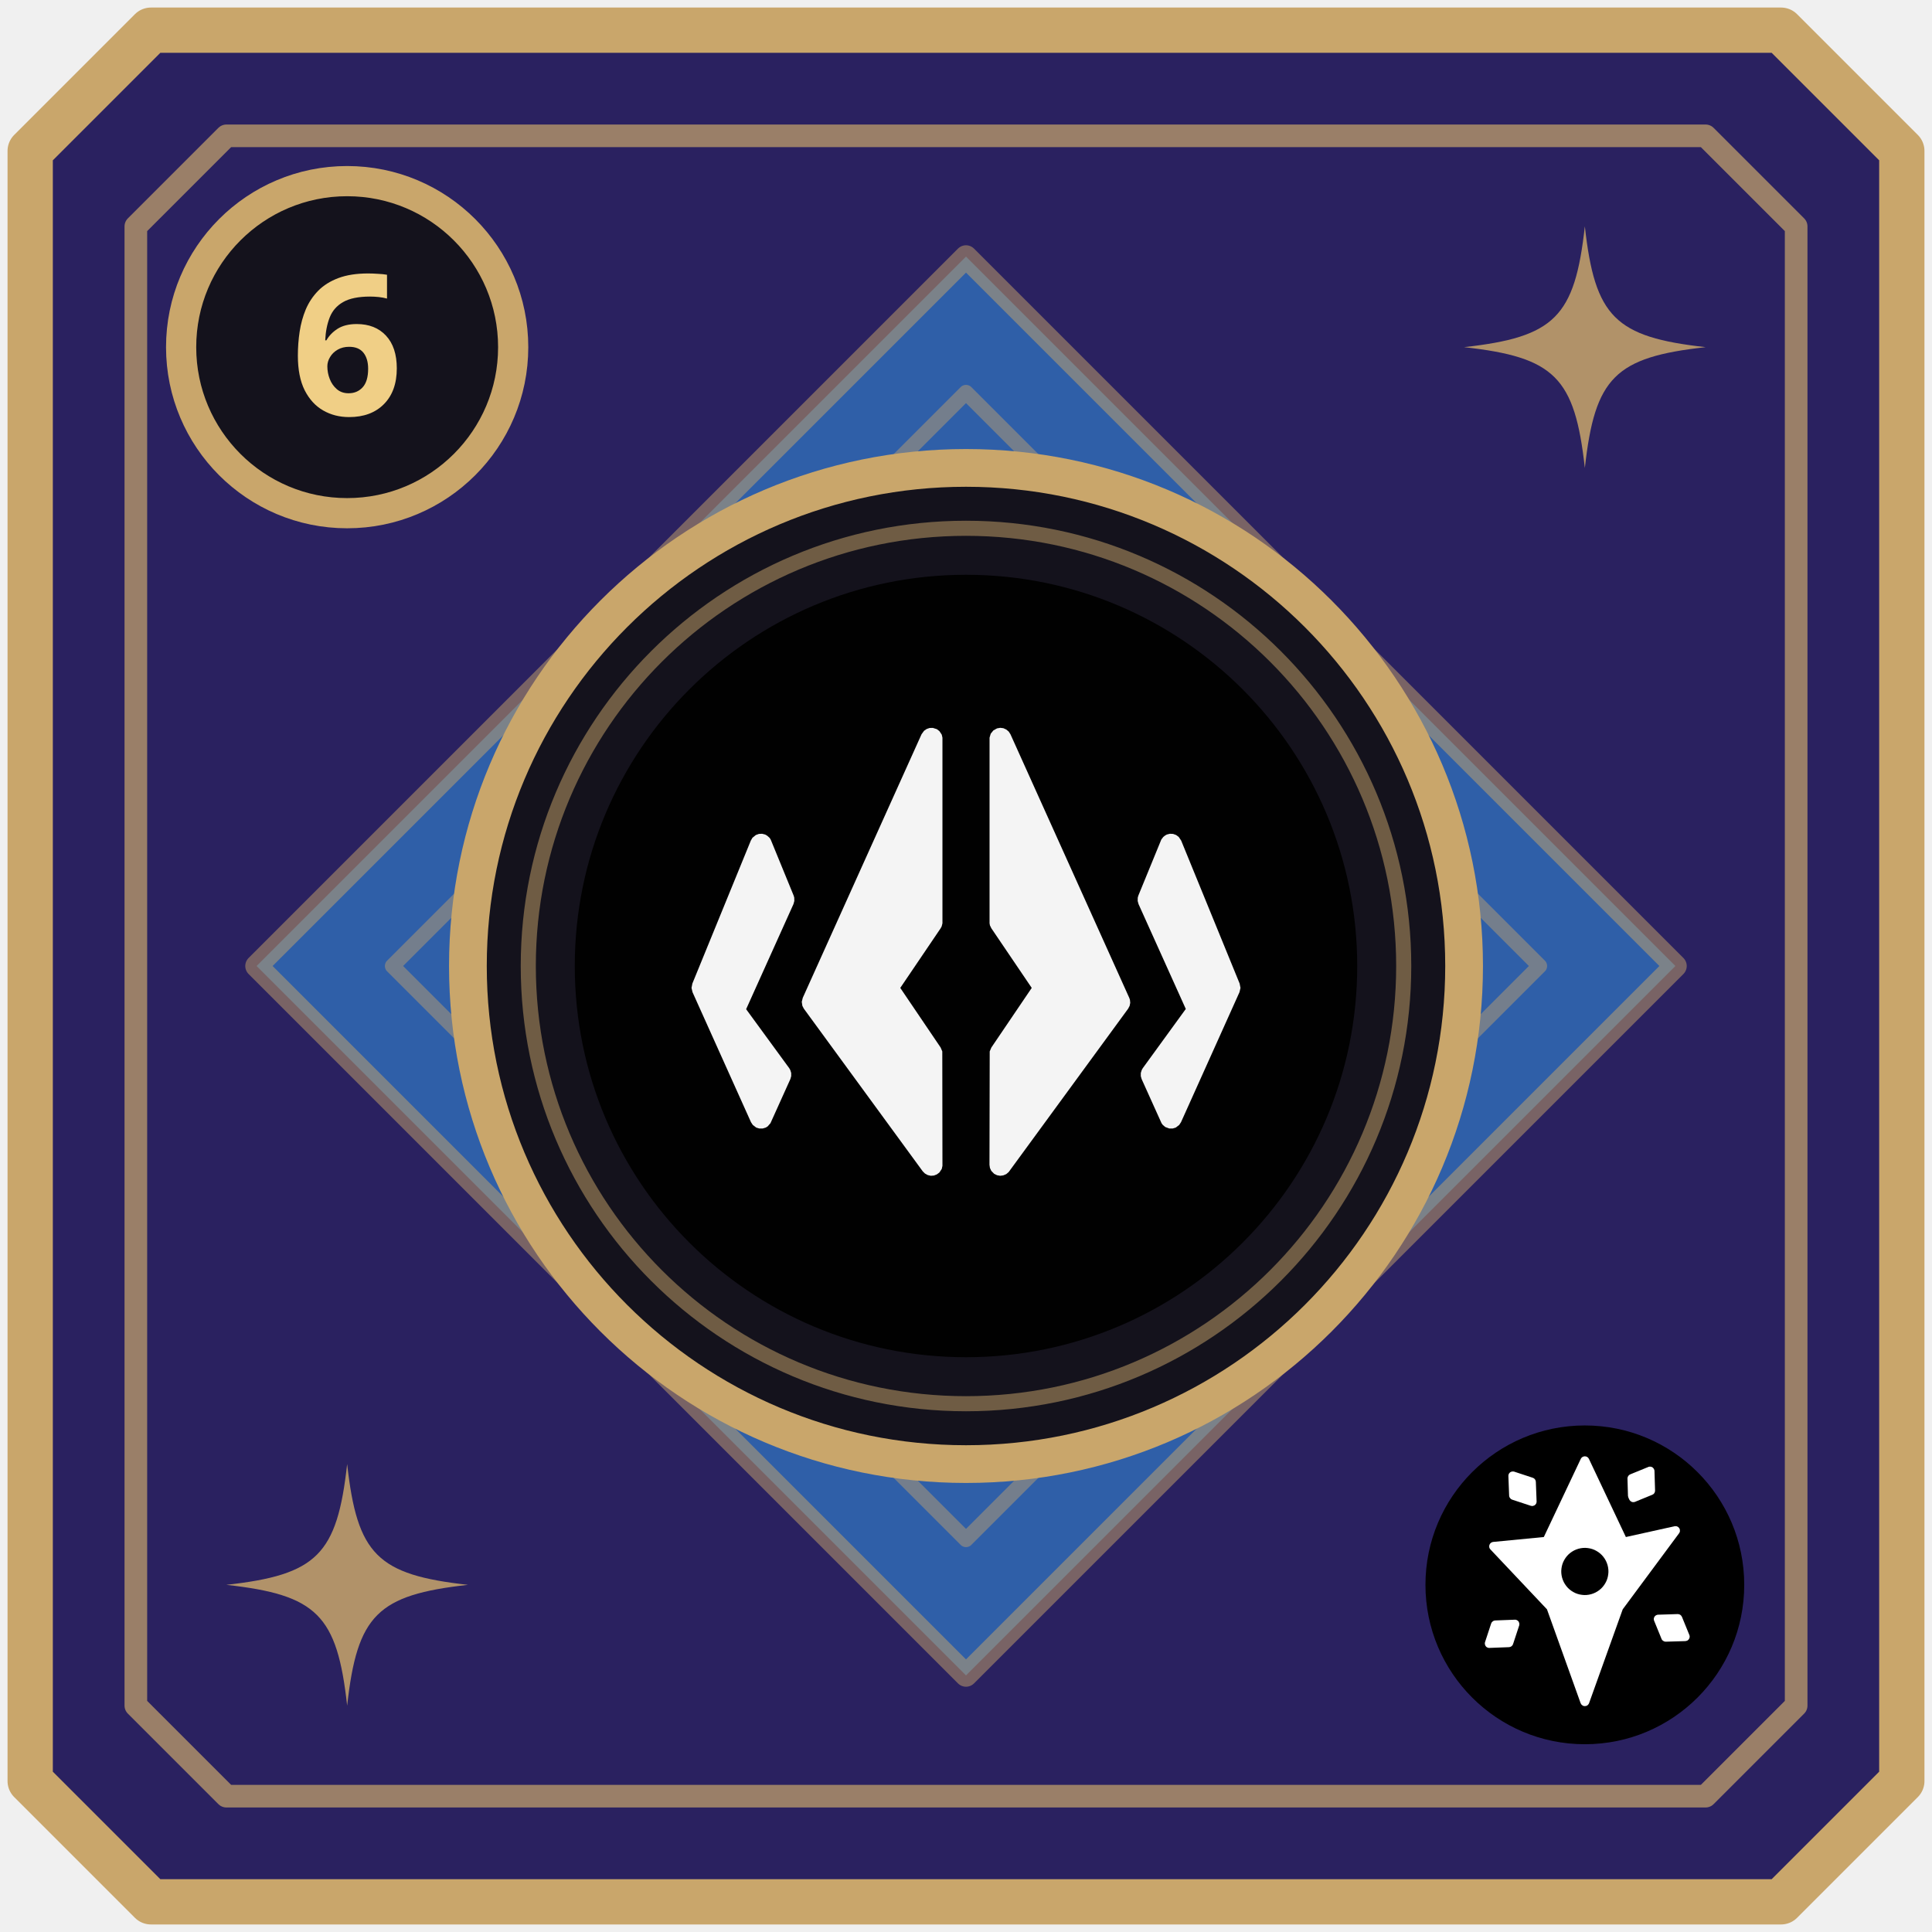
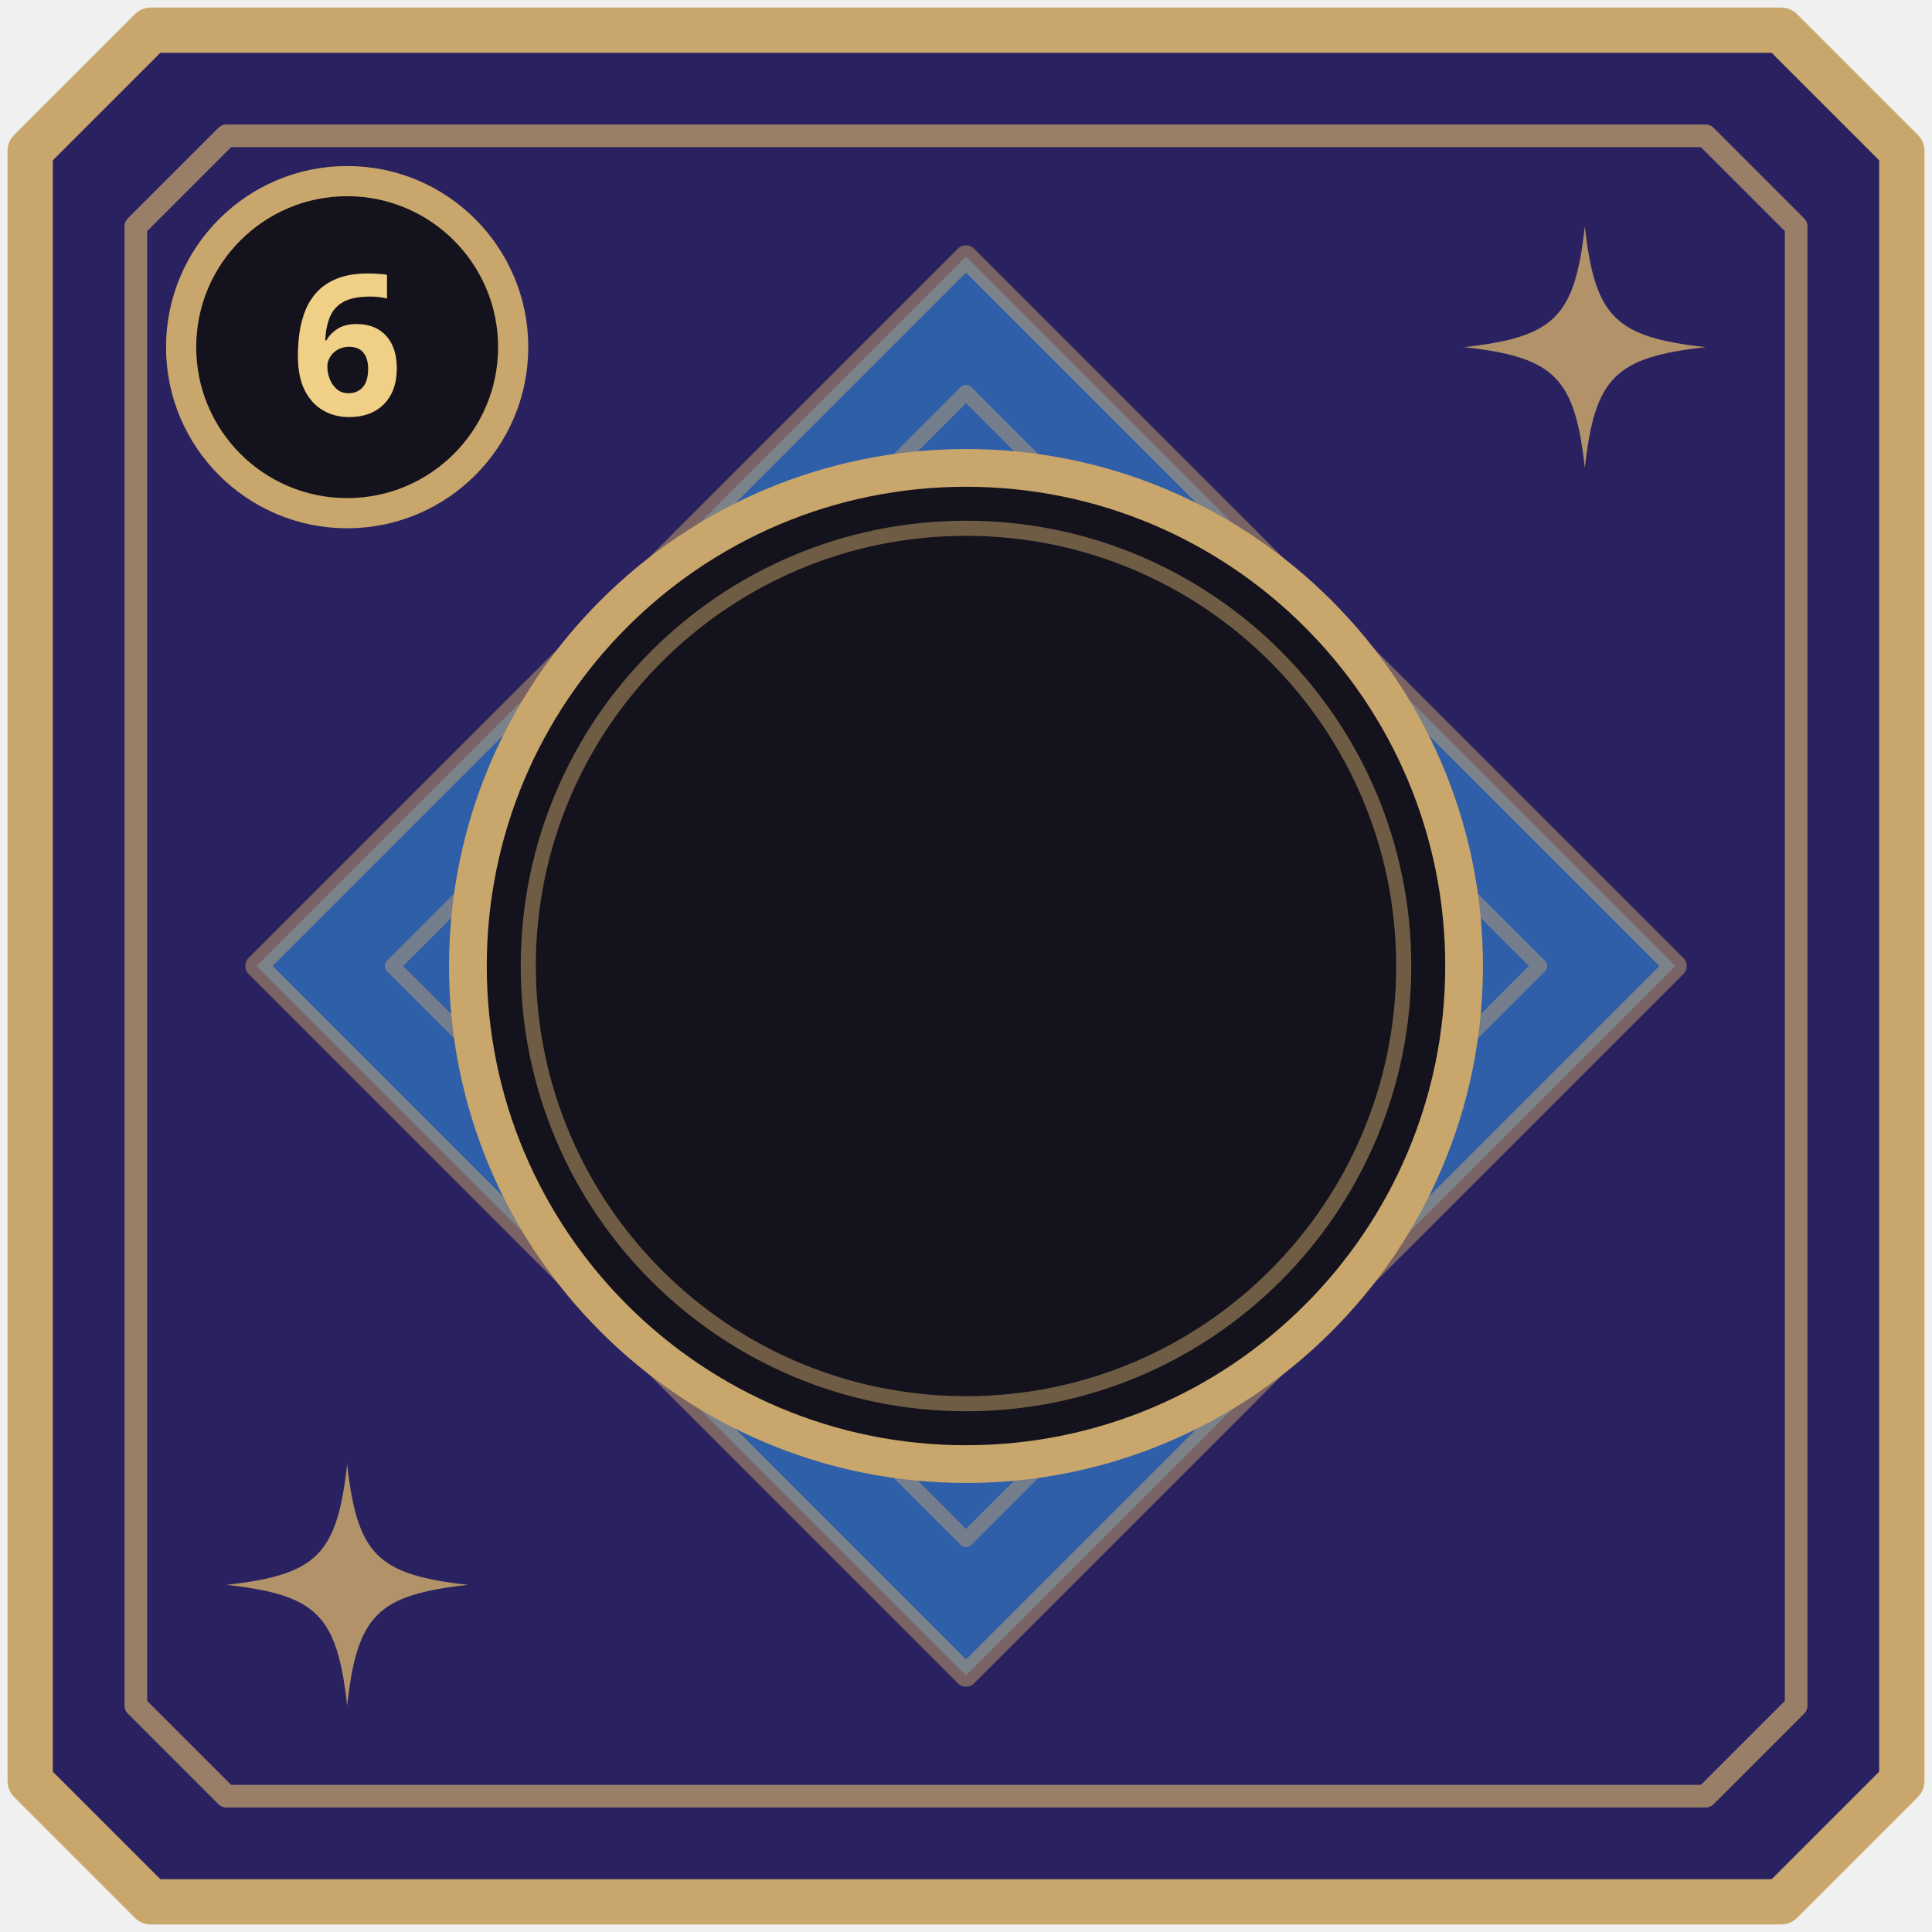
<svg xmlns="http://www.w3.org/2000/svg" viewBox="0 0 256 256">
  <polygon points="20,4 236,4 252,20 252,236 236,252 20,252 4,236 4,20" fill="#2A2160" />
  <polygon points="20,4 236,4 252,20 252,236 236,252 20,252 4,236 4,20" fill="none" stroke="#C9A66B" stroke-width="6" stroke-linejoin="round" />
  <polygon points="30,18 226,18 238,30 238,226 226,238 30,238 18,226 18,30" fill="none" stroke="#C9A66B" stroke-width="3" opacity=".7" stroke-linejoin="round" />
  <polygon points="128,34 222,128 128,222 34,128" fill="#2F5FA8" stroke="#C9A66B" stroke-width="3" stroke-opacity=".5" stroke-linejoin="round" />
  <polygon points="128,52 204,128 128,204 52,128" fill="#2F5FA8" stroke="#C9A66B" stroke-width="2" stroke-opacity=".45" stroke-linejoin="round" />
  <circle cx="128" cy="128" r="66" fill="#14121C" stroke="#C9A66B" stroke-width="5" />
  <circle cx="128" cy="128" r="58" fill="none" stroke="#C9A66B" stroke-width="2" opacity=".5" />
-   <g transform="translate(128,128) scale(.54)" opacity=".95">
-     <g transform="scale(.192) translate(-512,-512)">
-       <circle cx="512" cy="512" r="500" fill="#000" />
-       <g fill="#fff">
-         <path d="M544.3,773.8L542.6,770.1L542.0,766.1L542.3,621.2L544.4,616.2L596.0,540.0L544.4,463.8L542.6,460.1L542.1,457.4L542.1,220.2L543.6,215.1L547.0,210.9L551.7,208.3L555.8,207.6L559.8,208.1L563.5,209.8L566.6,212.4L568.8,215.8L720.6,552.6L721.5,555.1L721.9,559.1L721.1,563.0L719.2,566.6L566.5,775.4L563.4,778.0L559.6,779.6L555.6,780.1L551.7,779.4L548.0,777.6ZM480.9,461.4L479.6,463.8L428.0,540.0L479.6,616.2L481.7,621.2L481.9,767.4L481.0,771.4L478.0,775.9L474.8,778.3L471.0,779.8L467.0,780.1L463.1,779.2L459.5,777.2L456.7,774.4L304.8,566.6L302.9,563.0L302.1,557.8L303.4,552.6L455.2,215.8L458.4,211.4L461.7,209.1L465.5,207.8L469.6,207.7L474.7,209.3L478.0,211.8L481.0,216.3L481.9,220.2L481.9,457.4ZM292.6,428.9L291.5,432.9L231.0,567.2L286.1,642.6L287.4,644.9L288.6,648.7L288.6,652.8L287.5,656.6L262.1,712.9L258.5,717.0L256.1,718.5L252.1,719.7L247.9,719.7L243.9,718.5L239.5,715.1L237.2,711.6L162.5,545.5L161.2,540.0L162.3,534.4L237.0,351.7L239.1,348.1L243.4,344.6L247.3,343.2L251.4,343.0L255.4,344.0L257.8,345.4L260.9,348.1L262.4,350.4L291.7,421.9L292.5,424.6ZM736.6,644.9L737.9,642.6L792.9,566.9L732.5,432.9L731.4,428.9L731.5,424.6L732.3,421.9L761.6,350.4L764.1,347.1L766.2,345.4L768.6,344.0L772.6,343.0L776.7,343.2L780.6,344.6L783.9,347.1L787.0,351.7L861.7,534.4L862.8,540.0L861.5,545.5L786.8,711.6L784.5,715.1L780.1,718.5L776.1,719.7L771.9,719.7L766.7,717.8L763.5,715.1L761.9,712.9L736.5,656.6L735.4,652.8L735.4,648.7Z" />
-       </g>
-     </g>
-   </g>
  <circle cx="46" cy="46" r="22" fill="#14121C" stroke="#C9A66B" stroke-width="4" />
  <text x="46" y="55" text-anchor="middle" font-family="system-ui,sans-serif" font-weight="800" font-size="26" fill="#F0CF86">6</text>
  <path transform="translate(210,46) scale(.667)" fill="#C9A66B" opacity=".85" d="M0,-24 C2,-6 6,-2 24,0 C6,2 2,6 0,24 C-2,6 -6,2 -24,0 C-6,-2 -2,-6 0,-24Z" />
  <path transform="translate(46,210) scale(.667)" fill="#C9A66B" opacity=".85" d="M0,-24 C2,-6 6,-2 24,0 C6,2 2,6 0,24 C-2,6 -6,2 -24,0 C-6,-2 -2,-6 0,-24Z" />
-   <g transform="translate(210,210) scale(.22)">
-     <g transform="scale(.192) translate(-512,-512)">
-       <circle cx="512" cy="512" r="500" fill="#000" />
-       <g fill="#fff">
-         <path d="M730.1,224.1L727.3,227.3L723.6,229.4L668.2,252.1L664.0,252.6L661.2,252.3L658.5,251.4L654.9,249.1L652.2,245.9L648.7,238.6L647.3,233.0L645.7,177.4L646.7,173.3L648.8,169.6L651.9,166.8L654.4,165.4L712.4,141.7L715.1,141.2L719.1,141.4L722.9,142.7L725.2,144.2L728.7,148.3L730.4,153.4L732.3,216.1L731.8,220.2ZM355.5,181.0L357.5,184.7L358.3,188.8L360.7,251.5L359.9,255.5L358.8,257.9L356.2,261.0L354.1,262.7L349.0,264.5L346.3,264.7L342.4,264.0L284.1,244.8L280.3,242.9L276.5,238.7L274.9,234.8L274.5,232.0L272.1,169.4L272.9,165.4L274.0,163.0L276.6,159.9L278.8,158.2L283.8,156.4L289.1,156.5L348.7,176.1L352.5,178.0ZM218.2,379.5L223.2,377.5L383.3,362.0L499.3,116.7L501.6,113.3L503.7,111.5L507.3,109.6L511.3,108.8L515.4,109.2L519.2,110.7L522.4,113.3L524.7,116.7L640.7,362.0L794.7,327.9L800.1,328.3L805.0,330.7L808.5,334.7L810.0,338.5L810.3,343.9L809.1,347.8L807.7,350.1L630.8,588.8L525.2,883.3L524.0,885.7L521.4,888.9L519.2,890.5L515.4,892.1L509.9,892.4L506.0,891.2L501.6,887.9L498.8,883.3L393.2,588.8L215.7,400.8L213.3,397.5L212.0,393.6L212.2,388.2L214.3,383.3ZM584.2,486.2L585.4,479.0L586.0,471.8L585.8,464.5L584.9,457.3L583.3,450.2L581.0,443.3L578.1,436.7L574.5,430.4L570.3,424.4L565.6,418.9L560.3,413.9L554.6,409.5L548.4,405.6L542.0,402.3L535.2,399.7L528.2,397.8L521.0,396.6L513.8,396.0L506.5,396.2L499.3,397.1L492.2,398.7L485.3,401.0L478.7,403.9L472.4,407.5L466.4,411.7L460.9,416.4L455.9,421.7L451.5,427.4L447.6,433.6L444.3,440.0L441.7,446.8L439.8,453.8L438.6,461.0L438.0,468.2L438.2,475.5L439.1,482.7L440.7,489.8L443.0,496.7L445.9,503.3L449.5,509.6L453.7,515.6L458.4,521.1L463.7,526.1L469.4,530.5L475.6,534.4L482.0,537.7L488.8,540.3L495.8,542.2L503.0,543.4L510.2,544.0L517.5,543.8L524.7,542.9L531.8,541.3L538.7,539.0L545.3,536.1L551.6,532.5L557.6,528.3L563.1,523.6L568.1,518.3L572.5,512.6L576.4,506.4L579.7,500.0L582.3,493.2ZM807.4,604.2L811.2,605.9L814.4,608.8L816.6,612.4L840.3,670.4L840.9,674.4L840.6,677.1L839.8,679.7L837.8,683.2L834.9,686.0L832.5,687.3L827.3,688.5L765.9,690.3L761.8,689.8L756.8,687.2L753.9,684.1L752.6,681.6L728.9,623.6L728.3,619.6L728.5,616.9L729.3,614.3L731.3,610.8L735.4,607.3L740.5,605.7L803.2,603.7ZM284.9,701.7L281.9,704.7L278.2,706.7L274.0,707.5L211.4,709.9L208.7,709.5L205.0,708.0L202.8,706.4L200.2,703.2L198.4,698.2L198.3,694.2L198.9,691.6L218.1,633.3L220.0,629.5L224.1,625.7L228.1,624.1L230.8,623.7L293.5,621.3L296.2,621.7L299.9,623.2L303.0,625.8L304.7,627.9L306.5,633.0L306.4,638.3L286.8,697.9Z" />
-       </g>
-     </g>
-   </g>
</svg>
